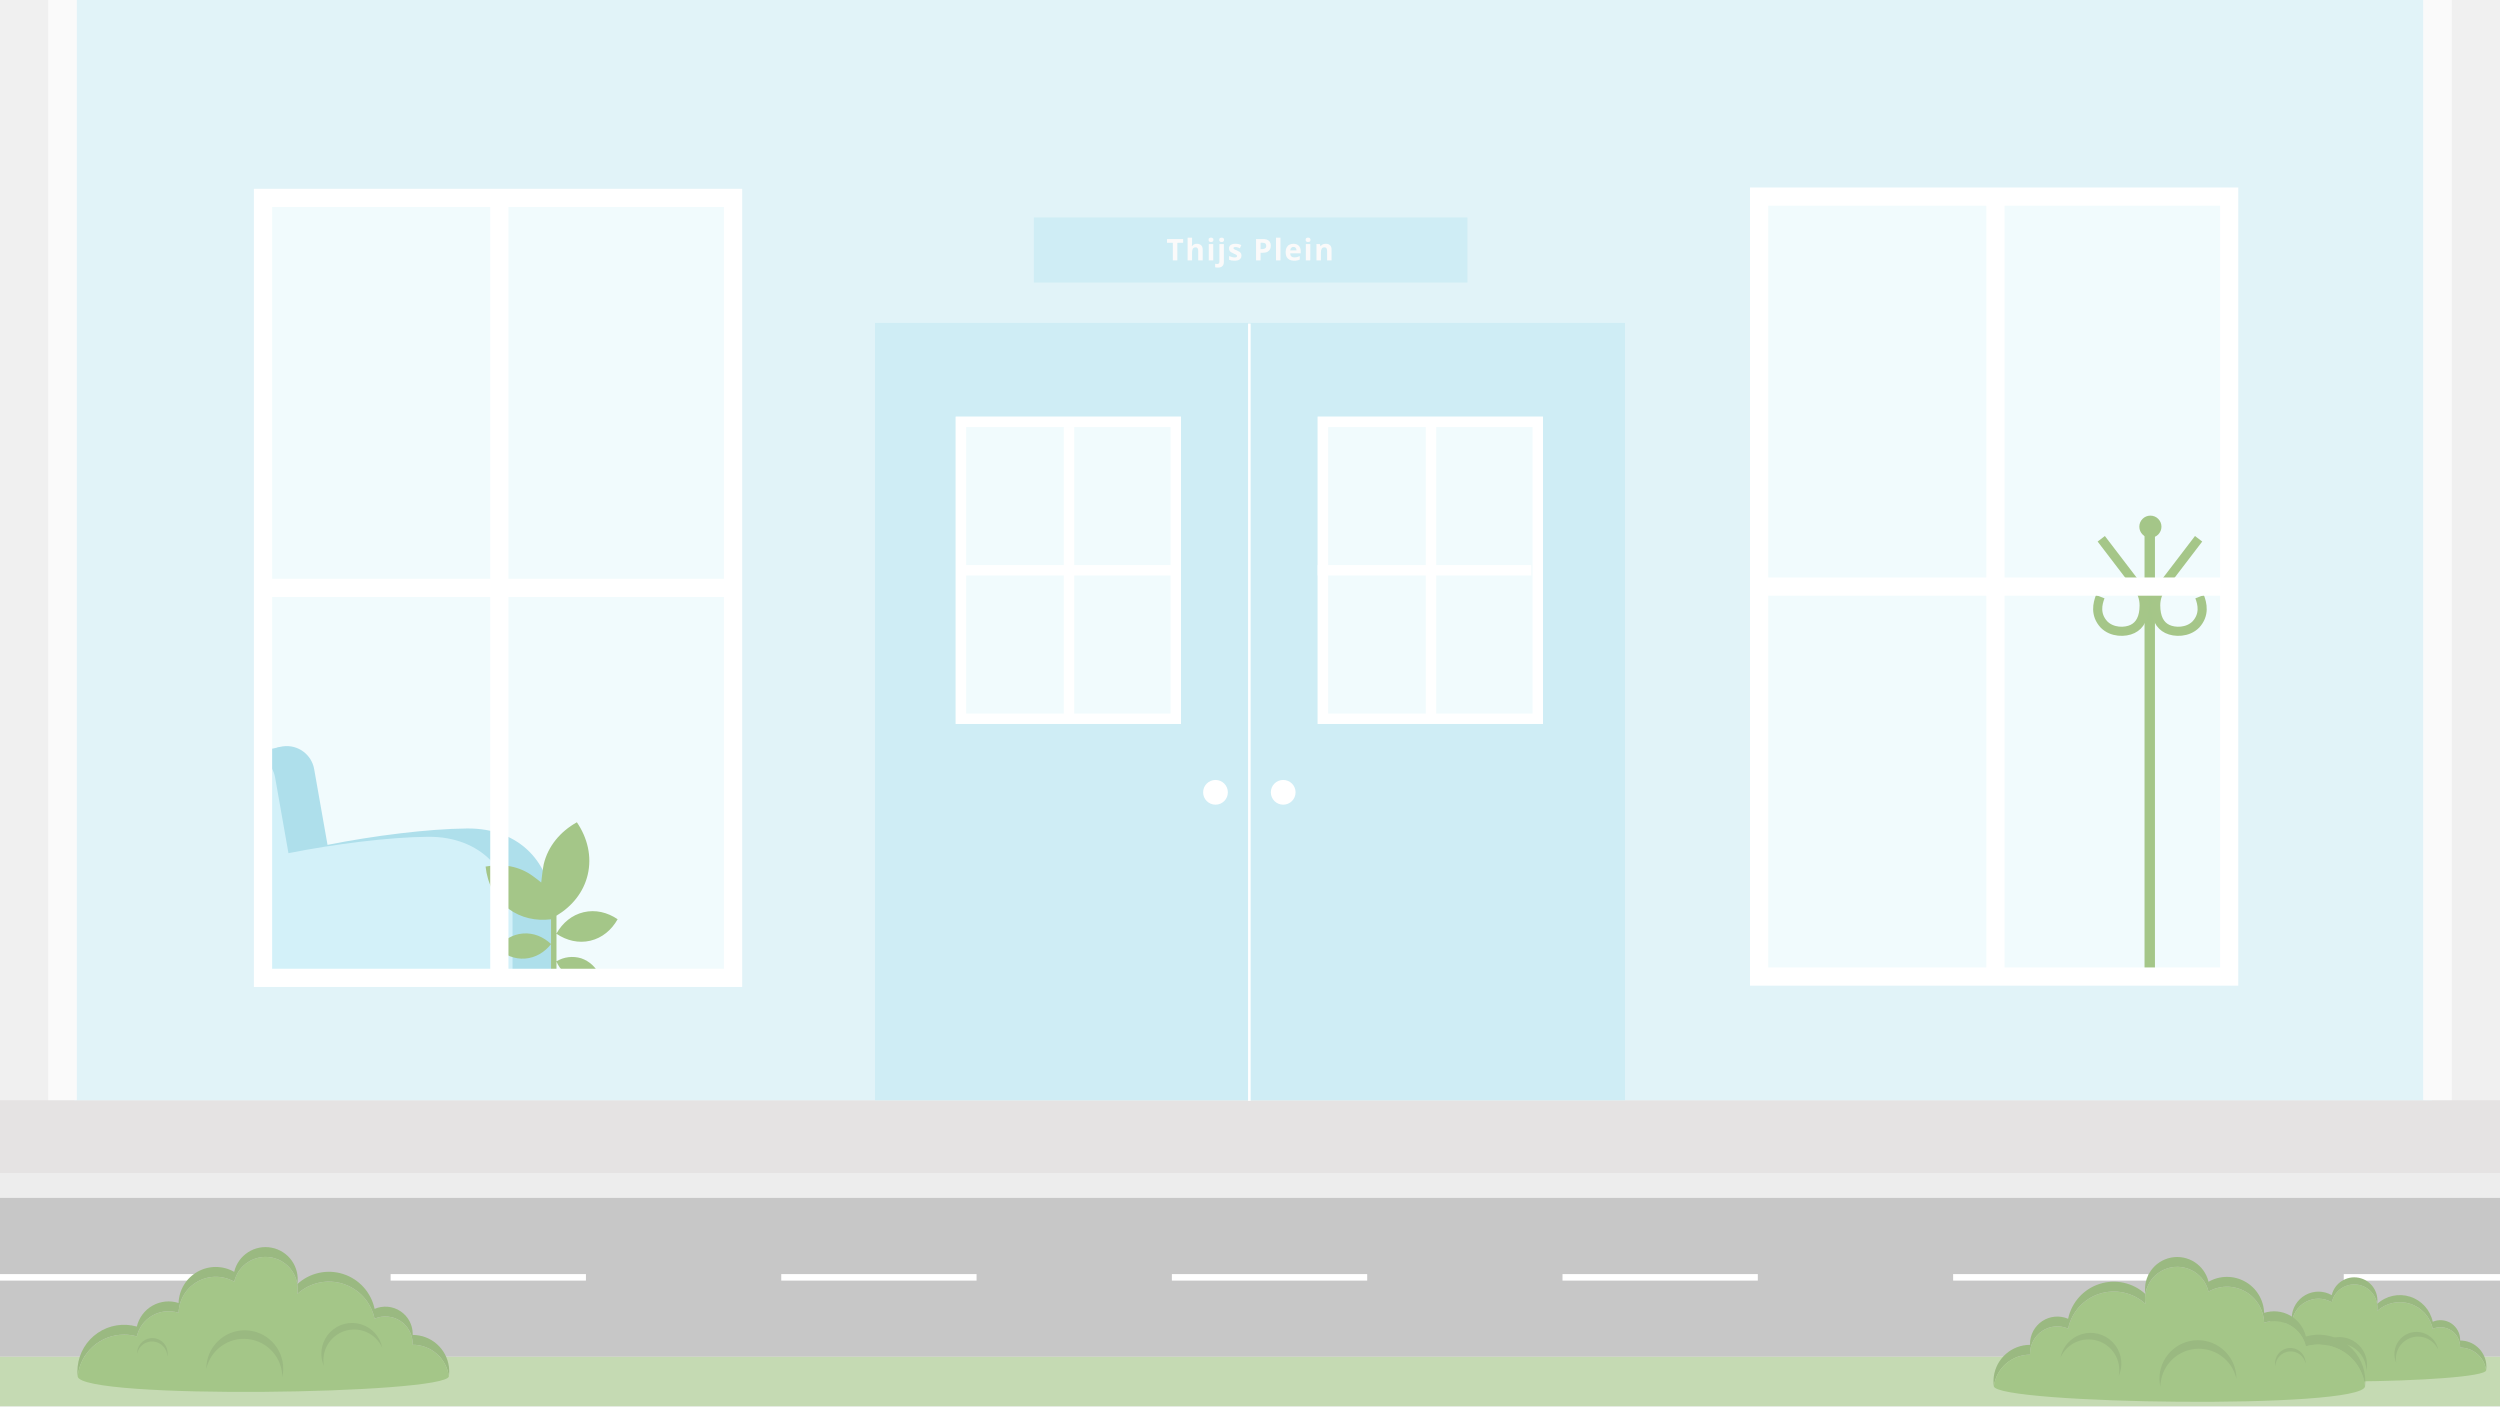
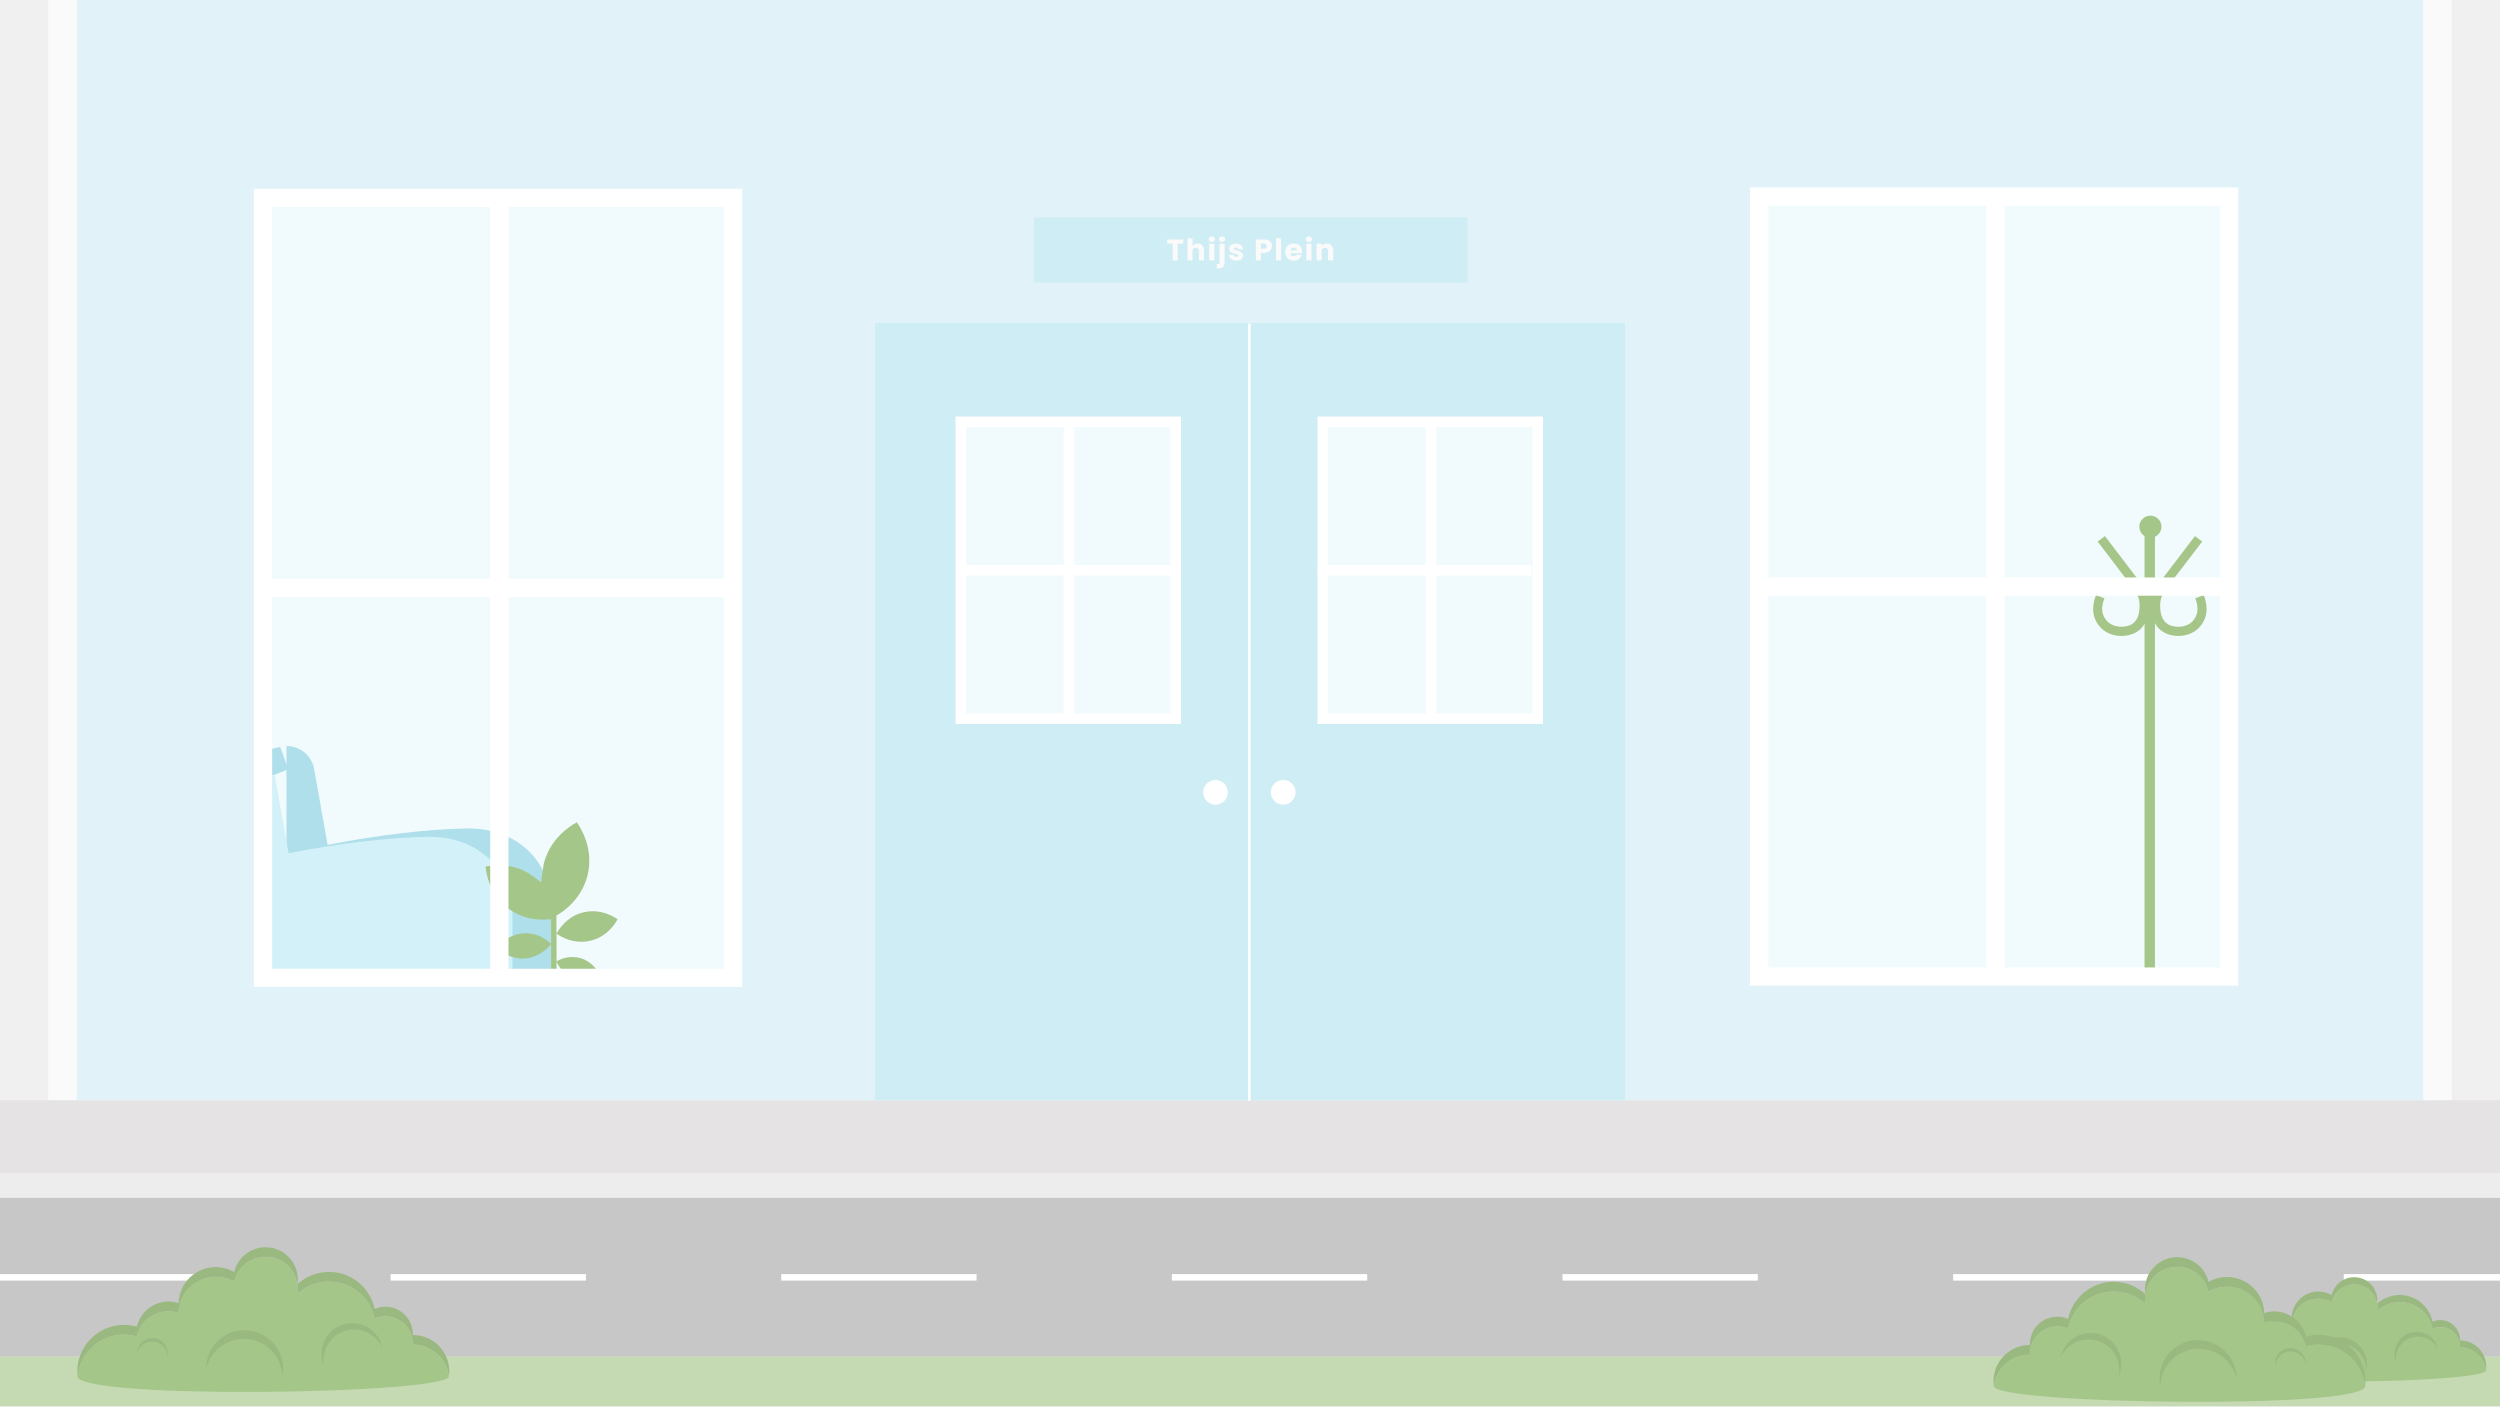
- <svg xmlns="http://www.w3.org/2000/svg" id="Group_98" data-name="Group 98" width="1920" height="1080" viewBox="0 0 1920 1080">
-   <defs>
-     <clipPath id="clip-path">
-       <rect id="Rectangle_50" data-name="Rectangle 50" width="233.634" height="248.459" fill="#aedfeb" />
-     </clipPath>
-     <clipPath id="clip-path-2">
-       <rect id="Rectangle_50-2" data-name="Rectangle 50" width="233.634" height="248.459" fill="none" />
-     </clipPath>
-     <clipPath id="clip-path-3">
-       <rect id="Rectangle_62" data-name="Rectangle 62" width="101.405" height="208.498" fill="none" />
-     </clipPath>
-   </defs>
-   <rect id="Rectangle_120" data-name="Rectangle 120" width="1920" height="56" transform="translate(0 845)" fill="#e5e3e3" />
-   <rect id="Rectangle_122" data-name="Rectangle 122" width="1920" height="19" transform="translate(0 901)" fill="#ededed" />
-   <rect id="Rectangle_123" data-name="Rectangle 123" width="1920" height="122" transform="translate(0 920)" fill="#c7c7c7" />
-   <rect id="Rectangle_124" data-name="Rectangle 124" width="1920" height="38" transform="translate(0 1042)" fill="#c5dab3" />
-   <line id="Line_24" data-name="Line 24" x2="1920" transform="translate(0 981)" fill="none" stroke="#fff" stroke-width="5" stroke-dasharray="150" />
-   <rect id="Rectangle_1" data-name="Rectangle 1" width="1553" height="778.911" transform="translate(184)" fill="#f1fbfd" />
-   <g id="Group_26" data-name="Group 26" transform="translate(1442 -282.682)">
-     <ellipse id="Ellipse_50" data-name="Ellipse 50" cx="53.5" cy="12.5" rx="53.5" ry="12.5" transform="translate(155 1071.682)" fill="#a4c688" />
-     <rect id="Rectangle_63" data-name="Rectangle 63" width="8" height="394" transform="translate(205 689.682)" fill="#a4c688" />
-     <circle id="Ellipse_51" data-name="Ellipse 51" cx="8.5" cy="8.5" r="8.5" transform="translate(201 678.682)" fill="#a4c688" />
-     <path id="Path_76" data-name="Path 76" d="M4602.2,3365.833l-27.581,36.1a23.542,23.542,0,0,0-5.367,15.119c.043,9.286,3.123,15.2,8.868,18.02s15.8,2.827,21.962-3.4c7.011-7.6,4.952-16.013,2.887-21.372" transform="translate(-4355.671 -2669.366)" fill="none" stroke="#a5c688" stroke-width="7" />
-     <path id="Path_77" data-name="Path 77" d="M4571.988,3365.833l27.581,36.1a23.542,23.542,0,0,1,5.367,15.119c-.043,9.286-3.123,15.2-8.868,18.02s-15.8,2.827-21.962-3.4c-7.01-7.6-4.952-16.013-2.886-21.372" transform="translate(-4400.229 -2669.366)" fill="none" stroke="#a5c688" stroke-width="7" />
-   </g>
-   <g id="Group_19" data-name="Group 19" transform="translate(160 564.067)">
-     <g id="Group_17" data-name="Group 17" transform="translate(30)" clip-path="url(#clip-path)">
-       <path id="Path_58" data-name="Path 58" d="M356.7,403.711H344.473a5.834,5.834,0,0,1-5.834-5.834V379.812h23.9v18.065a5.834,5.834,0,0,1-5.834,5.834" transform="translate(-138.423 -155.252)" fill="#aedfeb" />
-       <path id="Path_59" data-name="Path 59" d="M21.933,403.711H34.164A5.834,5.834,0,0,0,40,397.877V379.812H16.1v18.065a5.834,5.834,0,0,0,5.834,5.834" transform="translate(-6.581 -155.252)" fill="#aedfeb" />
-       <path id="Path_60" data-name="Path 60" d="M168.651,63.179c-30.014.278-71.947,5.6-107.115,12.589L51.3,17.7A21.417,21.417,0,0,0,8.9,23.636l6.175,59.383C14.335,92.088,0,100,0,117.664V230.417H233.634V124.179c0-33.232-23.7-61.381-64.983-61" transform="translate(0 9.021)" fill="#aedfeb" />
-     </g>
-     <path id="Path_63" data-name="Path 63" d="M12.978,0,42.69,5.236,42,23.433H0Z" transform="translate(13.686 20.731) rotate(-22)" fill="#aedfeb" />
-     <path id="Path_64" data-name="Path 64" d="M4.427.456,42.264,0,42,18.364H0Z" transform="matrix(0.978, -0.208, 0.208, 0.978, 214.038, 227.902)" fill="#aedfeb" />
-     <g id="Group_17-2" data-name="Group 17" transform="translate(0 15.406)" clip-path="url(#clip-path-2)">
-       <path id="Path_58-2" data-name="Path 58" d="M356.7,403.711H344.473a5.834,5.834,0,0,1-5.834-5.834V379.812h23.9v18.065a5.834,5.834,0,0,1-5.834,5.834" transform="translate(-138.423 -155.252)" fill="#aedfeb" />
-       <path id="Path_59-2" data-name="Path 59" d="M21.933,403.711H34.164A5.834,5.834,0,0,0,40,397.877V379.812H16.1v18.065a5.834,5.834,0,0,0,5.834,5.834" transform="translate(-6.581 -155.252)" fill="#aedfeb" />
-       <path id="Path_60-2" data-name="Path 60" d="M168.651,63.179c-30.014.278-71.947,5.6-107.115,12.589L51.3,17.7A21.417,21.417,0,0,0,8.9,23.636l6.175,59.383C14.335,92.088,0,100,0,117.664V230.417H233.634V124.179c0-33.232-23.7-61.381-64.983-61" transform="translate(0 0)" fill="#d3f1f9" />
-     </g>
-   </g>
-   <g id="Group_25" data-name="Group 25" transform="translate(372.932 631.502)">
-     <g id="Group_24" data-name="Group 24" clip-path="url(#clip-path-3)">
-       <path id="Path_74" data-name="Path 74" d="M80.468,90.967c9.072-2.142,16.325-8.257,20.938-16.5C93.592,69.154,84.37,66.932,75.3,69.074,66.28,71.2,59.061,77.26,54.446,85.429V71.749C66.409,64.6,75.247,53.76,78.425,40.314,81.737,26.307,78.307,12.066,70.11,0,57.376,7.118,47.933,18.316,44.622,32.323c-.54,2.284-1.88,13.106-2.07,15.392C27.438,61.251,53.331,57.575,53.225,68.2c7.308-8.733-7.967-20.281-16.865-26.832C25.915,33.677,12.9,31.493,0,34.031,1.407,47.1,7.357,58.883,17.8,66.573c9.394,6.916,20.869,9.365,32.465,7.946V93.5c-5.906-5.55-13.417-8.678-21.393-8.094-7.993.584-14.983,4.789-20.02,11.161,5.911,5.571,13.438,8.713,21.431,8.128,7.975-.583,14.949-4.77,19.982-11.116V208.5h4.18V107a22.761,22.761,0,0,0,33.072,10.558,23.64,23.64,0,0,0-14.081-13.083,23.613,23.613,0,0,0-18.991,2.3V85.631c7.8,5.27,16.983,7.472,26.022,5.337" fill="#a4c688" />
-       <path id="Path_75" data-name="Path 75" d="M64.562,140.353V121.006H36.621v19.428A30.129,30.129,0,0,0,20.532,167.1v31.472H80.809V167.1a30.128,30.128,0,0,0-16.247-26.744" transform="translate(1.685 9.929)" fill="#edb5b5" />
-     </g>
-   </g>
-   <path id="Exclusion_1" data-name="Exclusion 1" d="M-9096-1865h-1811v-845h1811v845Zm-1661.146-689h0v597h353.174v-597h-353.174Zm1145.12-4v597h353.174v-597h-353.174Z" transform="translate(10964 2710)" fill="#e1f3f8" />
-   <rect id="Rectangle_131" data-name="Rectangle 131" width="576" height="597" transform="translate(672 248)" fill="#cfedf5" />
-   <g id="Group_77" data-name="Group 77">
-     <rect id="Rectangle_132" data-name="Rectangle 132" width="361" height="599" transform="translate(202 152)" fill="none" stroke="#fff" stroke-width="14" />
-     <line id="Line_25" data-name="Line 25" x2="361" transform="translate(202.5 451.5)" fill="none" stroke="#fff" stroke-width="14" />
-     <line id="Line_26" data-name="Line 26" y2="599" transform="translate(383.5 152.5)" fill="none" stroke="#fff" stroke-width="14" />
-   </g>
-   <g id="Group_78" data-name="Group 78" transform="translate(1149 -1)">
-     <rect id="Rectangle_132-2" data-name="Rectangle 132" width="361" height="599" transform="translate(202 152)" fill="none" stroke="#fff" stroke-width="14" />
-     <line id="Line_25-2" data-name="Line 25" x2="361" transform="translate(202.5 451.5)" fill="none" stroke="#fff" stroke-width="14" />
-     <line id="Line_26-2" data-name="Line 26" y2="599" transform="translate(383.5 152.5)" fill="none" stroke="#fff" stroke-width="14" />
-   </g>
-   <line id="Line_27" data-name="Line 27" y2="597" transform="translate(959.5 248.5)" fill="none" stroke="#fff" stroke-width="2" />
-   <circle id="Ellipse_56" data-name="Ellipse 56" cx="9.5" cy="9.5" r="9.5" transform="translate(924 599)" fill="#fff" />
-   <circle id="Ellipse_57" data-name="Ellipse 57" cx="9.5" cy="9.5" r="9.5" transform="translate(976 599)" fill="#fff" />
-   <g id="Rectangle_133" data-name="Rectangle 133" transform="translate(734 320)" fill="#f1fbfd" stroke="#fff" stroke-width="8">
-     <rect width="173" height="236" stroke="none" />
-     <rect x="4" y="4" width="165" height="228" fill="none" />
-   </g>
-   <g id="Rectangle_134" data-name="Rectangle 134" transform="translate(1012 320)" fill="#f1fbfd" stroke="#fff" stroke-width="8">
-     <rect width="173" height="236" stroke="none" />
-     <rect x="4" y="4" width="165" height="228" fill="none" />
-   </g>
-   <line id="Line_28" data-name="Line 28" x2="164" transform="translate(738.5 438)" fill="none" stroke="#fff" stroke-width="8" />
-   <line id="Line_29" data-name="Line 29" x2="164" transform="translate(1012 438)" fill="none" stroke="#fff" stroke-width="8" />
-   <line id="Line_30" data-name="Line 30" y2="226" transform="translate(1099 324)" fill="none" stroke="#fff" stroke-width="8" />
-   <line id="Line_31" data-name="Line 31" y2="226" transform="translate(821 328)" fill="none" stroke="#fff" stroke-width="8" />
-   <rect id="Rectangle_3" data-name="Rectangle 3" width="22" height="844.911" transform="translate(37)" fill="#fafafa" />
-   <rect id="Rectangle_4" data-name="Rectangle 4" width="22" height="844.911" transform="translate(1861)" fill="#fafafa" />
+ <svg xmlns="http://www.w3.org/2000/svg" xmlns:xlink="http://www.w3.org/1999/xlink" version="1.1" id="Group_98" x="0px" y="0px" viewBox="0 0 1920 1080" style="enable-background:new 0 0 1920 1080;" xml:space="preserve">
+   <style type="text/css">
+ 	.st0{fill:#E5E3E3;}
+ 	.st1{fill:#EDEDED;}
+ 	.st2{fill:#C7C7C7;}
+ 	.st3{fill:#C5DAB3;}
+ 	.st4{fill:#FFFFFF;}
+ 	.st5{fill:#F1FBFD;}
+ 	.st6{fill:#A4C688;}
+ 	.st7{fill:#A5C688;}
+ 	.st8{clip-path:url(#SVGID_00000049936070608586591110000005671280940089151915_);}
+ 	.st9{fill:#AEDFEB;}
+ 	.st10{clip-path:url(#SVGID_00000170249832816635744400000011059825570305023410_);}
+ 	.st11{fill:#D3F1F9;}
+ 	.st12{clip-path:url(#SVGID_00000065059314852965781100000011331571735164712878_);}
+ 	.st13{fill:#EDB5B5;}
+ 	.st14{fill:#E1F3F8;}
+ 	.st15{fill:#CFEDF5;}
+ 	.st16{fill:#FAFAFA;}
+ 	.st17{fill:#9AB981;}
+ 	.st18{enable-background:new    ;}
+ </style>
+   <g id="Rectangle_120">
+     <rect y="845" class="st0" width="1920" height="56" />
+   </g>
+   <g id="Rectangle_122">
+     <rect y="901" class="st1" width="1920" height="19" />
+   </g>
+   <g id="Rectangle_123">
+     <rect y="920" class="st2" width="1920" height="122" />
+   </g>
+   <g id="Rectangle_124">
+     <rect y="1042" class="st3" width="1920" height="38" />
+   </g>
+   <g id="Line_24">
+     <path class="st4" d="M1920,983.5h-120v-5h120V983.5z M1650,983.5h-150v-5h150V983.5z M1350,983.5h-150v-5h150V983.5z M1050,983.5   H900v-5h150V983.5z M750,983.5H600v-5h150V983.5z M450,983.5H300v-5h150V983.5z M150,983.5H0v-5h150V983.5z" />
+   </g>
+   <g id="Rectangle_1">
+     <rect x="184" class="st5" width="1553" height="778.9" />
+   </g>
+   <g id="Group_26" transform="translate(1442 -282.682)">
+     <g id="Ellipse_50">
+       <ellipse class="st6" cx="208.5" cy="1084.2" rx="53.5" ry="12.5" />
+     </g>
+     <g id="Rectangle_63">
+       <rect x="205" y="689.7" class="st6" width="8" height="394" />
+     </g>
+     <g id="Ellipse_51">
+       <circle class="st6" cx="209.5" cy="687.2" r="8.5" />
+     </g>
+     <g id="Path_76">
+       <path class="st7" d="M231,771.1c-3.7,0-7.2-0.8-10.1-2.2c-7.1-3.5-10.8-10.6-10.8-21.1c0-6.3,2.1-12.4,6.1-17.3l27.5-36.1l5.6,4.2    l-27.7,36.2c-3,3.6-4.6,8.2-4.6,12.9c0,7.8,2.3,12.6,6.9,14.9c4.1,2,12.7,2.6,17.9-2.7c4.4-4.8,5-10.2,2.2-17.7l6.5-2.5    c3.8,9.9,2.6,18.3-3.6,25l-0.1,0.1C242.5,769.2,236.6,771.1,231,771.1z" />
+     </g>
+     <g id="Path_77">
+       <path class="st7" d="M187.3,771.1c-5.6,0-11.5-1.8-15.9-6.3l-0.1-0.1c-6.2-6.7-7.4-15.1-3.6-25l6.5,2.5    c-2.9,7.5-2.2,12.9,2.2,17.7c5.2,5.2,13.8,4.7,17.9,2.7c4.6-2.3,6.9-7.1,6.9-14.9c0-4.7-1.6-9.3-4.6-12.9l-0.1-0.1L169,698.6    l5.6-4.2l27.5,36.1c4,4.9,6.2,11,6.1,17.3c0,10.5-3.7,17.6-10.8,21.1C194.5,770.2,191,771.1,187.3,771.1z" />
+     </g>
+   </g>
+   <g id="Group_19" transform="translate(160 564.067)">
+     <g>
+       <defs>
+         <rect id="SVGID_1_" x="30" y="0" width="233.6" height="248.5" />
+       </defs>
+       <clipPath id="SVGID_00000012459394332688648720000015932279773465001122_">
+         <use xlink:href="#SVGID_1_" style="overflow:visible;" />
+       </clipPath>
+       <g id="Group_17" transform="translate(30)" style="clip-path:url(#SVGID_00000012459394332688648720000015932279773465001122_);">
+         <g id="Path_58">
+           <path class="st9" d="M218.3,248.5H206c-3.2,0-5.8-2.6-5.8-5.8v0v-18.1h23.9v18.1C224.1,245.8,221.5,248.5,218.3,248.5      L218.3,248.5" />
+         </g>
+         <g id="Path_59">
+           <path class="st9" d="M15.4,248.5h12.2c3.2,0,5.8-2.6,5.8-5.8c0,0,0,0,0,0v-18.1H9.5v18.1C9.5,245.8,12.1,248.5,15.4,248.5      C15.4,248.5,15.4,248.5,15.4,248.5" />
+         </g>
+         <g id="Path_60">
+           <path class="st9" d="M168.7,72.2c-30,0.3-71.9,5.6-107.1,12.6L51.3,26.7c-2-11.7-13.1-19.5-24.7-17.5      C15.4,11.2,7.7,21.4,8.9,32.7L15.1,92C14.3,101.1,0,109,0,126.7v112.8h233.6V133.2C233.6,100,209.9,71.8,168.7,72.2" />
+         </g>
+       </g>
+     </g>
+     <g id="Path_63">
+       <path class="st9" d="M25.7,15.9l29.5-6.3l6.2,17.1L22.5,42.5L25.7,15.9z" />
+     </g>
+     <g id="Path_64">
+       <path class="st9" d="M218.5,227.4l36.9-8.3l3.6,18l-41.1,8.7L218.5,227.4z" />
+     </g>
+     <g>
+       <defs>
+         <rect id="SVGID_00000091721337176036856100000001481417321241486491_" y="15.4" width="233.6" height="248.5" />
+       </defs>
+       <clipPath id="SVGID_00000116925201540320459070000002406848578245224879_">
+         <use xlink:href="#SVGID_00000091721337176036856100000001481417321241486491_" style="overflow:visible;" />
+       </clipPath>
+       <g id="Group_17-2" transform="translate(0 15.406)" style="clip-path:url(#SVGID_00000116925201540320459070000002406848578245224879_);">
+         <g id="Path_58-2">
+           <path class="st9" d="M218.3,248.5H206c-3.2,0-5.8-2.6-5.8-5.8v0v-18.1h23.9v18.1C224.1,245.8,221.5,248.5,218.3,248.5      L218.3,248.5" />
+         </g>
+         <g id="Path_59-2">
+           <path class="st9" d="M15.4,248.5h12.2c3.2,0,5.8-2.6,5.8-5.8c0,0,0,0,0,0v-18.1H9.5v18.1C9.5,245.8,12.1,248.5,15.4,248.5      C15.4,248.5,15.4,248.5,15.4,248.5" />
+         </g>
+         <g id="Path_60-2">
+           <path class="st11" d="M168.7,63.2c-30,0.3-71.9,5.6-107.1,12.6L51.3,17.7C49.3,6,38.2-1.8,26.6,0.2C15.4,2.1,7.7,12.4,8.9,23.6      L15.1,83C14.3,92.1,0,100,0,117.7v112.8h233.6V124.2C233.6,90.9,209.9,62.8,168.7,63.2" />
+         </g>
+       </g>
+     </g>
+   </g>
+   <g id="Group_25" transform="translate(372.932 631.502)">
+     <g>
+       <defs>
+         <rect id="SVGID_00000018212187381851589830000012281631051403971215_" x="0" y="0" width="101.4" height="208.5" />
+       </defs>
+       <clipPath id="SVGID_00000094591470438167169110000014165912549314839230_">
+         <use xlink:href="#SVGID_00000018212187381851589830000012281631051403971215_" style="overflow:visible;" />
+       </clipPath>
+       <g id="Group_24" style="clip-path:url(#SVGID_00000094591470438167169110000014165912549314839230_);">
+         <g id="Path_74">
+           <path class="st6" d="M80.5,91c9.1-2.1,16.3-8.3,20.9-16.5c-7.8-5.3-17-7.5-26.1-5.4c-9,2.1-16.2,8.2-20.9,16.4V71.7      c12-7.1,20.8-18,24-31.4c3.3-14-0.1-28.2-8.3-40.3C57.4,7.1,47.9,18.3,44.6,32.3c-0.5,2.3-1.9,13.1-2.1,15.4      c-15.1,13.5,10.8,9.9,10.7,20.5c7.3-8.7-8-20.3-16.9-26.8C25.9,33.7,12.9,31.5,0,34c1.4,13.1,7.4,24.9,17.8,32.5      c9.4,6.9,20.9,9.4,32.5,7.9v19c-5.9-5.6-13.4-8.7-21.4-8.1c-8,0.6-15,4.8-20,11.2c5.9,5.6,13.4,8.7,21.4,8.1      c8-0.6,14.9-4.8,20-11.1v114.9h4.2V107c4.8,11.6,18.2,17.1,29.8,12.3c1.1-0.5,2.3-1,3.3-1.7c-2.6-6.2-7.7-10.9-14.1-13.1      c-6.4-1.9-13.3-1.1-19,2.3V85.6C62.2,90.9,71.4,93.1,80.5,91" />
+         </g>
+         <g id="Path_75">
+           <path class="st13" d="M66.2,150.3v-19.3H38.3v19.4c-9.9,5.2-16.1,15.5-16.1,26.7v31.5h60.3V177      C82.5,165.8,76.2,155.5,66.2,150.3" />
+         </g>
+       </g>
+     </g>
+   </g>
+   <g id="Exclusion_1">
+     <path class="st14" d="M1868,845H57V0h1811V845z M206.9,156L206.9,156v597H560V156H206.9z M1352,152v597h353.2V152H1352z" />
+   </g>
+   <g id="Rectangle_131">
+     <rect x="672" y="248" class="st15" width="576" height="597" />
+   </g>
+   <g id="Group_77">
+     <g id="Rectangle_132">
+       <path class="st4" d="M570,758H195V145h375V758z M209,744h347V159H209V744z" />
+     </g>
+     <g id="Line_25">
+       <rect x="202.5" y="444.5" class="st4" width="361" height="14" />
+     </g>
+     <g id="Line_26">
+       <rect x="376.5" y="152.5" class="st4" width="14" height="599" />
+     </g>
+   </g>
+   <g id="Group_78" transform="translate(1149 -1)">
+     <g id="Rectangle_132-2">
+       <path class="st4" d="M570,758H195V145h375V758z M209,744h347V159H209V744z" />
+     </g>
+     <g id="Line_25-2">
+       <rect x="202.5" y="444.5" class="st4" width="361" height="14" />
+     </g>
+     <g id="Line_26-2">
+       <rect x="376.5" y="152.5" class="st4" width="14" height="599" />
+     </g>
+   </g>
+   <g id="Line_27">
+     <rect x="958.5" y="248.5" class="st4" width="2" height="597" />
+   </g>
+   <g id="Ellipse_56">
+     <circle class="st4" cx="933.5" cy="608.5" r="9.5" />
+   </g>
+   <g id="Ellipse_57">
+     <circle class="st4" cx="985.5" cy="608.5" r="9.5" />
+   </g>
+   <g id="Rectangle_133" transform="translate(734 320)">
+     <g>
+       <rect class="st5" width="173" height="236" />
+     </g>
+     <g>
+       <path class="st4" d="M173,236H0V0h173V236z M8,228h157V8H8V228z" />
+     </g>
+   </g>
+   <g id="Rectangle_134" transform="translate(1012 320)">
+     <g>
+       <rect class="st5" width="173" height="236" />
+     </g>
+     <g>
+       <path class="st4" d="M173,236H0V0h173V236z M8,228h157V8H8V228z" />
+     </g>
+   </g>
+   <g id="Line_28">
+     <rect x="738.5" y="434" class="st4" width="164" height="8" />
+   </g>
+   <g id="Line_29">
+     <rect x="1012" y="434" class="st4" width="164" height="8" />
+   </g>
+   <g id="Line_30">
+     <rect x="1095" y="324" class="st4" width="8" height="226" />
+   </g>
+   <g id="Line_31">
+     <rect x="817" y="328" class="st4" width="8" height="226" />
+   </g>
+   <g id="Rectangle_3">
+     <rect x="37" class="st16" width="22" height="844.9" />
+   </g>
+   <g id="Rectangle_4">
+     <rect x="1861" class="st16" width="22" height="844.9" />
+   </g>
  <g id="Laag_2-2" transform="translate(59.44 957.787)">
-     <g id="Group_87" data-name="Group 87" transform="translate(0 -0.01)">
-       <g id="Group_86" data-name="Group 86">
-         <path id="Path_522" data-name="Path 522" d="M35.835,67.186a35.736,35.736,0,0,1,9.81,1.374,25.018,25.018,0,0,1,32.063-18.11A28.564,28.564,0,0,1,120.42,26.541a24.725,24.725,0,0,1,48.505,9.4,35.837,35.837,0,0,1,59.322,19.012,21,21,0,0,1,29.266,19.3c0,.245-.009.485-.018.725h.018A28.045,28.045,0,0,1,285.3,99.24a28.4,28.4,0,0,0,.258-3.749,27.463,27.463,0,0,0-.231-3.617,28.049,28.049,0,0,0-27.816-24.429H257.5c.009-.24.018-.481.018-.725a21,21,0,0,0-29.266-19.3A35.837,35.837,0,0,0,168.925,28.4a24.725,24.725,0,0,0-48.505-9.4A28.564,28.564,0,0,0,77.708,42.915a25.018,25.018,0,0,0-32.063,18.11A35.82,35.82,0,0,0,.181,91.883,35.248,35.248,0,0,0,0,95.5a36.664,36.664,0,0,0,.2,3.776A35.834,35.834,0,0,1,35.835,67.19Z" transform="translate(0 0.01)" fill="#9ab981" />
-         <path id="Path_523" data-name="Path 523" d="M285.542,108.336a28.045,28.045,0,0,0-27.789-24.262h-.018c.009-.24.018-.481.018-.725a21,21,0,0,0-29.266-19.3,35.837,35.837,0,0,0-59.322-19.012,24.725,24.725,0,0,0-48.505-9.4A28.564,28.564,0,0,0,77.949,59.545a25.018,25.018,0,0,0-32.063,18.11A35.817,35.817,0,0,0,.44,108.363C2.326,126.382,283.711,122.049,285.542,108.336Z" transform="translate(-0.241 -9.081)" fill="#a4c688" />
-       </g>
-       <path id="Path_524" data-name="Path 524" d="M263.659,209.424a29.556,29.556,0,0,1,26.324,29.3,30.554,30.554,0,0,0,.549-3.259,29.551,29.551,0,0,0-58.75-6.446,28.955,28.955,0,0,0-.172,3.3,29.547,29.547,0,0,1,32.05-22.893Z" transform="translate(-132.616 -138.799)" fill="#9ab981" />
-       <path id="Path_525" data-name="Path 525" d="M444.616,196.37A23.616,23.616,0,0,1,473.3,209.335a23.614,23.614,0,1,0-45.7,11.619,24.355,24.355,0,0,0,.934,2.471,23.616,23.616,0,0,1,16.084-27.059Z" transform="translate(-239.16 -131.997)" fill="#9ab981" />
-       <path id="Path_526" data-name="Path 526" d="M126.9,218.511a11.733,11.733,0,0,1,10.694,11.41,12.228,12.228,0,0,0,.19-1.3,11.732,11.732,0,1,0-23.373-2.067,11.564,11.564,0,0,0-.041,1.31,11.726,11.726,0,0,1,12.53-9.352Z" transform="translate(-68.52 -146)" fill="#9ab981" />
-     </g>
-   </g>
-   <g id="Laag_2-2-2" data-name="Laag_2-2" transform="translate(1704.164 981.01)">
-     <g id="Group_87-2" data-name="Group 87" transform="translate(0 -0.01)">
-       <g id="Group_86-2" data-name="Group 86">
-         <path id="Path_522-2" data-name="Path 522" d="M25.775,48.322a25.7,25.7,0,0,1,7.056.988A17.995,17.995,0,0,1,55.893,36.284a20.545,20.545,0,0,1,30.722-17.2A17.784,17.784,0,0,1,121.5,25.847a25.777,25.777,0,0,1,42.668,13.675,15.1,15.1,0,0,1,21.051,13.884c0,.176-.007.349-.013.522h.013A20.172,20.172,0,0,1,205.21,71.378a20.429,20.429,0,0,0,.186-2.7,19.754,19.754,0,0,0-.166-2.6,20.175,20.175,0,0,0-20.007-17.571h-.013c.007-.173.013-.346.013-.522A15.1,15.1,0,0,0,164.172,34.1,25.777,25.777,0,0,0,121.5,20.428a17.784,17.784,0,0,0-34.889-6.759,20.545,20.545,0,0,0-30.722,17.2A17.995,17.995,0,0,0,32.831,43.891,25.764,25.764,0,0,0,.13,66.086a25.353,25.353,0,0,0-.13,2.6A26.371,26.371,0,0,0,.143,71.4,25.775,25.775,0,0,1,25.775,48.325Z" transform="translate(0 0.01)" fill="#9ab981" />
-         <path id="Path_523-2" data-name="Path 523" d="M205.507,82.589a20.172,20.172,0,0,0-19.988-17.451h-.013c.007-.173.013-.346.013-.522a15.1,15.1,0,0,0-21.051-13.884A25.777,25.777,0,0,0,121.8,37.058,17.784,17.784,0,0,0,86.911,30.3a20.545,20.545,0,0,0-30.722,17.2A17.995,17.995,0,0,0,33.128,60.521,25.762,25.762,0,0,0,.44,82.608C1.8,95.569,204.189,92.452,205.507,82.589Z" transform="translate(-0.297 -11.198)" fill="#a4c688" />
-       </g>
-       <path id="Path_524-2" data-name="Path 524" d="M254.662,207.532A21.259,21.259,0,0,1,273.6,228.605a21.975,21.975,0,0,0,.395-2.344,21.256,21.256,0,1,0-42.258-4.637A20.819,20.819,0,0,0,231.61,224a21.253,21.253,0,0,1,23.053-16.466Z" transform="translate(-160.406 -156.734)" fill="#9ab981" />
-       <path id="Path_525-2" data-name="Path 525" d="M439.531,194.65a16.986,16.986,0,0,1,20.63,9.325,16.985,16.985,0,1,0-32.87,8.357,17.522,17.522,0,0,0,.672,1.777,16.986,16.986,0,0,1,11.569-19.463Z" transform="translate(-291.752 -148.348)" fill="#9ab981" />
-       <path id="Path_526-2" data-name="Path 526" d="M123.378,217.766a8.439,8.439,0,0,1,7.692,8.207,8.8,8.8,0,0,0,.137-.933,8.439,8.439,0,1,0-16.812-1.487,8.316,8.316,0,0,0-.029.942,8.434,8.434,0,0,1,9.012-6.727Z" transform="translate(-81.389 -165.611)" fill="#9ab981" />
-     </g>
-   </g>
-   <g id="Laag_2-2-3" data-name="Laag_2-2" transform="translate(1531 965.389)">
-     <g id="Group_87-3" data-name="Group 87" transform="translate(0 0)">
-       <g id="Group_86-3" data-name="Group 86">
-         <path id="Path_522-3" data-name="Path 522" d="M249.725,67.186a35.737,35.737,0,0,0-9.81,1.374,25.018,25.018,0,0,0-32.063-18.11A28.564,28.564,0,0,0,165.14,26.541a24.725,24.725,0,0,0-48.505,9.4A35.837,35.837,0,0,0,57.313,54.95a21,21,0,0,0-29.266,19.3c0,.245.009.485.018.725h-.018A28.045,28.045,0,0,0,.258,99.24,28.4,28.4,0,0,1,0,95.491a27.463,27.463,0,0,1,.231-3.617A28.049,28.049,0,0,1,28.047,67.444h.018c-.009-.24-.018-.481-.018-.725a21,21,0,0,1,29.266-19.3A35.837,35.837,0,0,1,116.635,28.4a24.725,24.725,0,0,1,48.505-9.4,28.564,28.564,0,0,1,42.712,23.908,25.018,25.018,0,0,1,32.063,18.11,35.82,35.82,0,0,1,45.464,30.857,35.245,35.245,0,0,1,.181,3.613,36.662,36.662,0,0,1-.2,3.776A35.834,35.834,0,0,0,249.725,67.19Z" transform="translate(0 0.01)" fill="#9ab981" />
-         <path id="Path_523-3" data-name="Path 523" d="M.44,108.336A28.045,28.045,0,0,1,28.229,84.074h.018c-.009-.24-.018-.481-.018-.725a21,21,0,0,1,29.266-19.3,35.837,35.837,0,0,1,59.322-19.012,24.725,24.725,0,0,1,48.505-9.4,28.564,28.564,0,0,1,42.712,23.908A25.018,25.018,0,0,1,240.1,77.655a35.817,35.817,0,0,1,45.445,30.708C283.657,126.382,2.271,122.048.44,108.336Z" transform="translate(-0.182 -9.081)" fill="#a4c688" />
-       </g>
-       <path id="Path_524-3" data-name="Path 524" d="M258.661,209.424a29.556,29.556,0,0,0-26.324,29.3,30.553,30.553,0,0,1-.549-3.259,29.551,29.551,0,0,1,58.75-6.446,28.959,28.959,0,0,1,.172,3.3,29.547,29.547,0,0,0-32.05-22.893Z" transform="translate(-104.144 -138.799)" fill="#9ab981" />
-       <path id="Path_525-3" data-name="Path 525" d="M455.184,196.37A23.616,23.616,0,0,0,426.5,209.335a23.614,23.614,0,1,1,45.7,11.619,24.356,24.356,0,0,1-.934,2.471,23.616,23.616,0,0,0-16.084-27.059Z" transform="translate(-375.079 -131.997)" fill="#9ab981" />
-       <path id="Path_526-3" data-name="Path 526" d="M125.294,218.511a11.733,11.733,0,0,0-10.694,11.41,12.228,12.228,0,0,1-.19-1.3,11.732,11.732,0,0,1,23.373-2.067,11.564,11.564,0,0,1,.041,1.31,11.726,11.726,0,0,0-12.53-9.352Z" transform="translate(101.891 -146.001)" fill="#9ab981" />
-     </g>
-   </g>
-   <g id="Group_88" data-name="Group 88" transform="translate(0 1)">
-     <rect id="Rectangle_137" data-name="Rectangle 137" width="333" height="50" transform="translate(794 166)" fill="#cfedf5" />
-     <text id="Thijs_Plein" data-name="Thijs Plein" transform="translate(960 199)" fill="#fafafa" font-size="23" font-family="Poppins-Bold, Poppins" font-weight="700" letter-spacing="0.05em">
-       <tspan x="-64.193" y="0">Thijs Plein</tspan>
-     </text>
+     <g id="Group_87" transform="translate(0 -0.01)">
+       <g id="Group_86">
+         <g id="Path_522">
+           <path class="st17" d="M35.8,67.2c3.3,0,6.6,0.5,9.8,1.4c3.1-13.5,16.6-21.8,30.1-18.7c0.7,0.2,1.3,0.3,2,0.6      c0.5-15.8,13.7-28.1,29.4-27.7c4.7,0.1,9.2,1.4,13.3,3.7c3.2-13.3,16.5-21.5,29.8-18.4c12.5,3,20.7,15,18.7,27.8      c14.6-13.4,37.2-12.4,50.6,2.1c4.4,4.7,7.4,10.6,8.7,16.9c10.7-4.6,23,0.4,27.6,11c1.1,2.6,1.7,5.4,1.7,8.3c0,0.2,0,0.5,0,0.7h0      c14,0,25.9,10.4,27.8,24.3c0.2-1.2,0.3-2.5,0.3-3.7c0-1.2-0.1-2.4-0.2-3.6c-1.8-14-13.7-24.4-27.8-24.4h0c0-0.2,0-0.5,0-0.7      c0-11.6-9.4-21-21-21c-2.8,0-5.7,0.6-8.3,1.7c-4.1-19.4-23.1-31.8-42.4-27.7c-6.3,1.3-12.1,4.3-16.9,8.7      c2-13.5-7.3-26.1-20.8-28.1c-12.7-1.9-24.8,6.2-27.8,18.7c-13.7-7.8-31.1-3.1-39,10.6c-2.3,4.1-3.6,8.6-3.7,13.3      c-13.1-4.3-27.3,3-31.5,16.1c-0.2,0.7-0.4,1.3-0.6,2c-19-5.4-38.8,5.6-44.3,24.6c-0.6,2-1,4.1-1.2,6.2C0.1,93.1,0,94.3,0,95.5      c0,1.3,0.1,2.5,0.2,3.8C2.1,81,17.5,67.2,35.8,67.2L35.8,67.2z" />
+         </g>
+         <g id="Path_523">
+           <path class="st6" d="M285.3,99.3C283.4,85.4,271.5,75,257.5,75h0c0-0.2,0-0.5,0-0.7c0-11.6-9.4-21-21-21c-2.8,0-5.7,0.6-8.3,1.7      c-4.1-19.4-23.1-31.8-42.4-27.7c-6.3,1.3-12.1,4.3-16.9,8.7c2-13.5-7.3-26.1-20.8-28.1c-12.7-1.9-24.8,6.2-27.8,18.7      c-13.7-7.8-31.1-3.1-39,10.6c-2.3,4-3.6,8.6-3.7,13.3c-13.1-4.3-27.3,3-31.5,16.1c-0.2,0.7-0.4,1.3-0.6,2      c-19-5.4-38.8,5.6-44.3,24.6c-0.6,2-1,4-1.2,6.1C2.1,117.3,283.5,113,285.3,99.3z" />
+         </g>
+       </g>
+       <g id="Path_524">
+         <path class="st17" d="M131,70.6c15,1.6,26.3,14.3,26.3,29.3c0.2-1.1,0.4-2.2,0.5-3.3c1.8-16.2-9.9-30.8-26.2-32.6     c-16.2-1.8-30.8,9.9-32.6,26.2C99,91.3,99,92.4,99,93.5C102.3,78.8,116.1,69,131,70.6L131,70.6z" />
+       </g>
+       <g id="Path_525">
+         <path class="st17" d="M205.5,64.4c11.5-3.6,23.8,2,28.7,13c-2.5-12.8-14.9-21.1-27.7-18.6s-21.1,14.9-18.6,27.7     c0.2,0.9,0.4,1.7,0.7,2.6c0.3,0.8,0.6,1.7,0.9,2.5C187.1,79.6,194,68,205.5,64.4L205.5,64.4z" />
+       </g>
+       <g id="Path_526">
+         <path class="st17" d="M58.4,72.5C64.3,73,68.9,78,69.1,83.9c0.1-0.4,0.2-0.9,0.2-1.3c0.6-6.5-4.2-12.1-10.7-12.7     c-6.5-0.6-12.1,4.2-12.7,10.7c0,0.4-0.1,0.9,0,1.3C47,76,52.4,72,58.4,72.5L58.4,72.5z" />
+       </g>
+     </g>
+   </g>
+   <g id="Laag_2-2-2" transform="translate(1704.164 981.01)">
+     <g id="Group_87-2" transform="translate(0 -0.01)">
+       <g id="Group_86-2">
+         <g id="Path_522-2">
+           <path class="st17" d="M25.8,48.3c2.4,0,4.8,0.3,7.1,1c2.3-9.7,11.9-15.7,21.6-13.4c0.5,0.1,1,0.2,1.4,0.4      C56.2,25,65.7,16,77.1,16.4c3.4,0.1,6.6,1,9.5,2.7C88.9,9.5,98.5,3.7,108,5.9c9,2.1,14.8,10.8,13.5,19.9      c10.5-9.6,26.8-8.9,36.4,1.5c3.1,3.4,5.3,7.6,6.2,12.1c7.7-3.3,16.5,0.3,19.8,7.9c0.8,1.9,1.2,3.9,1.2,6c0,0.2,0,0.3,0,0.5h0      c10.1,0,18.6,7.5,20,17.5c0.1-0.9,0.2-1.8,0.2-2.7c0-0.9-0.1-1.7-0.2-2.6c-1.3-10.1-9.9-17.6-20-17.6h0c0-0.2,0-0.3,0-0.5      c0-8.3-6.8-15.1-15.1-15.1c-2,0-4.1,0.4-6,1.2c-2.9-13.9-16.6-22.9-30.5-19.9c-4.5,1-8.7,3.1-12.1,6.2      c1.5-9.7-5.2-18.8-14.9-20.2c-9.1-1.4-17.8,4.5-20,13.5c-9.9-5.6-22.4-2.2-28,7.7c-1.7,2.9-2.6,6.2-2.7,9.5      c-9.5-3.1-19.6,2.1-22.7,11.6c-0.2,0.5-0.3,1-0.4,1.4C19.1,40,4.9,47.9,1,61.6c-0.4,1.5-0.7,3-0.9,4.5C0,67,0,67.8,0,68.7      c0,0.9,0,1.8,0.1,2.7C1.5,58.3,12.6,48.3,25.8,48.3L25.8,48.3z" />
+         </g>
+         <g id="Path_523-2">
+           <path class="st6" d="M205.2,71.4c-1.4-10-9.9-17.5-20-17.5h0c0-0.2,0-0.3,0-0.5c0-8.3-6.8-15.1-15.1-15.1c-2,0-4.1,0.4-6,1.2      c-2.9-13.9-16.6-22.9-30.5-19.9c-4.5,1-8.7,3.1-12.1,6.2c1.5-9.7-5.2-18.8-14.9-20.2c-9.1-1.4-17.8,4.5-20,13.5      c-9.9-5.6-22.4-2.2-28,7.7c-1.7,2.9-2.6,6.2-2.7,9.5c-9.5-3.1-19.6,2.1-22.7,11.6c-0.2,0.5-0.3,1-0.4,1.4      C19.1,45.4,4.9,53.3,1,67c-0.4,1.4-0.7,2.9-0.8,4.4C1.5,84.4,203.9,81.3,205.2,71.4z" />
+         </g>
+       </g>
+       <g id="Path_524-2">
+         <path class="st17" d="M94.3,50.8c10.8,1.2,18.9,10.3,18.9,21.1c0.2-0.8,0.3-1.6,0.4-2.3c1.3-11.7-7.1-22.2-18.7-23.5     c-11.7-1.3-22.2,7.1-23.5,18.7c0,0.1,0,0.1,0,0.2c-0.1,0.8-0.1,1.6-0.1,2.4C73.6,56.7,83.5,49.6,94.3,50.8L94.3,50.8z" />
+       </g>
+       <g id="Path_525-2">
+         <path class="st17" d="M147.8,46.3c8.2-2.6,17.1,1.4,20.6,9.3c-1.8-9.2-10.7-15.2-19.9-13.4c-9.2,1.8-15.2,10.7-13.4,19.9     c0.1,0.6,0.3,1.2,0.5,1.9c0.2,0.6,0.4,1.2,0.7,1.8C134.6,57.3,139.5,48.9,147.8,46.3L147.8,46.3z" />
+       </g>
+       <g id="Path_526-2">
+         <path class="st17" d="M42,52.2c4.3,0.4,7.6,3.9,7.7,8.2c0.1-0.3,0.1-0.6,0.1-0.9c0.4-4.6-3-8.8-7.6-9.2c-4.6-0.4-8.8,3-9.2,7.6     c0,0,0,0.1,0,0.1c0,0.3,0,0.6,0,0.9C33.8,54.7,37.7,51.8,42,52.2L42,52.2z" />
+       </g>
+     </g>
+   </g>
+   <g id="Laag_2-2-3" transform="translate(1531 965.389)">
+     <g id="Group_87-3" transform="translate(0 0)">
+       <g id="Group_86-3">
+         <g id="Path_522-3">
+           <path class="st17" d="M249.7,67.2c-3.3,0-6.6,0.5-9.8,1.4c-3.1-13.5-16.6-21.8-30.1-18.7c-0.7,0.2-1.3,0.3-2,0.6      c-0.5-15.8-13.7-28.1-29.4-27.7c-4.7,0.1-9.2,1.4-13.3,3.7C162,13.3,148.7,5,135.4,8.2c-12.5,3-20.7,15-18.7,27.8      C102.1,22.6,79.4,23.5,66,38.1c-4.4,4.7-7.4,10.6-8.7,16.9c-10.7-4.6-23,0.4-27.6,11c-1.1,2.6-1.7,5.4-1.7,8.3      c0,0.2,0,0.5,0,0.7h0C14,75,2.1,85.4,0.3,99.2C0.1,98,0,96.8,0,95.5c0-1.2,0.1-2.4,0.2-3.6C2,77.9,14,67.5,28,67.5h0      c0-0.2,0-0.5,0-0.7c0-11.6,9.4-21,21-21c2.8,0,5.7,0.6,8.3,1.7c4.1-19.4,23.1-31.8,42.4-27.7c6.3,1.3,12.1,4.3,16.9,8.7      c-2-13.5,7.3-26.1,20.8-28.1c12.7-1.9,24.8,6.2,27.8,18.7c13.7-7.8,31.1-3.1,39,10.6c2.3,4,3.6,8.6,3.7,13.3      c13.1-4.3,27.3,3,31.5,16.1c0.2,0.7,0.4,1.3,0.6,2c19-5.4,38.8,5.6,44.3,24.6c0.6,2,1,4.1,1.2,6.2c0.1,1.2,0.2,2.4,0.2,3.6      c0,1.3-0.1,2.5-0.2,3.8C283.4,81,268.1,67.2,249.7,67.2L249.7,67.2z" />
+         </g>
+         <g id="Path_523-3">
+           <path class="st6" d="M0.3,99.3C2.2,85.4,14,75,28,75h0c0-0.2,0-0.5,0-0.7c0-11.6,9.4-21,21-21c2.8,0,5.7,0.6,8.3,1.7      c4.1-19.4,23.1-31.8,42.4-27.7c6.3,1.3,12.1,4.3,16.9,8.7c-2-13.5,7.3-26.1,20.8-28.1c12.7-1.9,24.8,6.2,27.8,18.7      c13.7-7.8,31.1-3.1,39,10.6c2.3,4,3.6,8.6,3.7,13.3c13.1-4.3,27.3,3,31.5,16.1c0.2,0.7,0.4,1.3,0.6,2c19-5.4,38.8,5.6,44.3,24.6      c0.6,2,1,4,1.2,6.1C283.5,117.3,2.1,113,0.3,99.3z" />
+         </g>
+       </g>
+       <g id="Path_524-3">
+         <path class="st17" d="M154.5,70.6c-15,1.6-26.3,14.3-26.3,29.3c-0.2-1.1-0.4-2.2-0.5-3.3c-1.8-16.2,9.9-30.8,26.2-32.6     c16.2-1.8,30.8,9.9,32.6,26.2c0.1,1.1,0.2,2.2,0.2,3.3C183.3,78.8,169.5,69,154.5,70.6L154.5,70.6z" />
+       </g>
+       <g id="Path_525-3">
+         <path class="st17" d="M80.1,64.4c-11.5-3.6-23.8,2-28.7,13c2.5-12.8,14.9-21.1,27.7-18.6s21.1,14.9,18.6,27.7     c-0.2,0.9-0.4,1.7-0.7,2.6c-0.3,0.8-0.6,1.7-0.9,2.5C98.5,79.6,91.6,68,80.1,64.4L80.1,64.4z" />
+       </g>
+       <g id="Path_526-3">
+         <path class="st17" d="M227.2,72.5c-5.9,0.5-10.6,5.4-10.7,11.4c-0.1-0.4-0.2-0.9-0.2-1.3c-0.6-6.5,4.2-12.1,10.7-12.7     c6.5-0.6,12.1,4.2,12.7,10.7l0,0c0,0.4,0.1,0.9,0,1.3C238.5,76,233.1,72,227.2,72.5L227.2,72.5z" />
+       </g>
+     </g>
+   </g>
+   <g id="Group_88" transform="translate(0 1)">
+     <g id="Rectangle_137">
+       <rect x="794" y="166" class="st15" width="333" height="50" />
+     </g>
+     <g class="st18">
+       <path class="st16" d="M908.8,182.9v3.2h-4.3v13h-3.9v-13h-4.3v-3.2H908.8z" />
+       <path class="st16" d="M923.4,187.5c0.9,1,1.3,2.3,1.3,4v7.5h-3.9v-7c0-0.9-0.2-1.5-0.7-2s-1-0.7-1.8-0.7s-1.3,0.2-1.8,0.7    s-0.7,1.1-0.7,2v7H912v-17h3.9v5.9c0.4-0.6,0.9-1,1.6-1.4c0.7-0.3,1.5-0.5,2.3-0.5C921.3,186,922.5,186.5,923.4,187.5z" />
+       <path class="st16" d="M928.9,184.2c-0.4-0.4-0.7-0.9-0.7-1.5c0-0.6,0.2-1.1,0.7-1.5s1-0.6,1.7-0.6c0.7,0,1.2,0.2,1.7,0.6    s0.7,0.9,0.7,1.5c0,0.6-0.2,1.1-0.7,1.5s-1,0.6-1.7,0.6C929.9,184.8,929.4,184.6,928.9,184.2z M932.6,186.2V199h-3.9v-12.8H932.6z    " />
+       <path class="st16" d="M940.5,200.7c0,1.6-0.4,2.7-1.2,3.4c-0.8,0.7-1.9,1-3.3,1h-1.5v-3.3h0.9c0.4,0,0.7-0.1,0.9-0.3    c0.2-0.2,0.3-0.4,0.3-0.8v-14.5h3.9V200.7z M936.8,184.2c-0.4-0.4-0.7-0.9-0.7-1.5c0-0.6,0.2-1.1,0.7-1.5s1-0.6,1.7-0.6    c0.7,0,1.2,0.2,1.7,0.6s0.7,0.9,0.7,1.5c0,0.6-0.2,1.1-0.7,1.5s-1,0.6-1.7,0.6C937.8,184.8,937.3,184.6,936.8,184.2z" />
+       <path class="st16" d="M946.7,198.6c-0.9-0.4-1.6-0.9-2.1-1.6s-0.8-1.4-0.9-2.2h3.9c0,0.4,0.3,0.8,0.6,1.1c0.4,0.3,0.8,0.4,1.4,0.4    c0.5,0,0.9-0.1,1.1-0.3c0.3-0.2,0.4-0.4,0.4-0.7c0-0.4-0.2-0.6-0.6-0.8c-0.4-0.2-1-0.4-1.9-0.6c-0.9-0.2-1.7-0.4-2.3-0.7    c-0.6-0.2-1.1-0.6-1.6-1.1s-0.7-1.2-0.7-2.1c0-0.7,0.2-1.4,0.6-2c0.4-0.6,1-1.1,1.8-1.4c0.8-0.4,1.7-0.5,2.8-0.5    c1.6,0,2.9,0.4,3.8,1.2c0.9,0.8,1.5,1.9,1.6,3.2h-3.6c-0.1-0.4-0.3-0.8-0.6-1.1c-0.3-0.3-0.8-0.4-1.3-0.4c-0.5,0-0.8,0.1-1.1,0.3    c-0.2,0.2-0.4,0.4-0.4,0.7c0,0.4,0.2,0.6,0.6,0.8c0.4,0.2,1,0.4,1.8,0.6c1,0.2,1.7,0.5,2.3,0.7c0.6,0.2,1.1,0.6,1.6,1.2    c0.5,0.5,0.7,1.2,0.7,2.1c0,0.8-0.2,1.4-0.6,2c-0.4,0.6-1,1.1-1.8,1.4c-0.8,0.3-1.7,0.5-2.7,0.5    C948.6,199.2,947.6,199,946.7,198.6z" />
+       <path class="st16" d="M976.1,190.6c-0.4,0.8-1.1,1.4-2,1.9c-0.9,0.5-2,0.7-3.3,0.7h-2.4v5.8h-3.9v-16.1h6.4c1.3,0,2.4,0.2,3.3,0.7    c0.9,0.4,1.6,1.1,2,1.8c0.4,0.8,0.7,1.7,0.7,2.7C976.8,189,976.6,189.8,976.1,190.6z M972.2,189.5c0.4-0.4,0.6-0.9,0.6-1.5    c0-0.6-0.2-1.1-0.6-1.5c-0.4-0.4-0.9-0.5-1.7-0.5h-2.1v4h2.1C971.3,190.1,971.9,189.9,972.2,189.5z" />
+       <path class="st16" d="M983.9,182v17H980v-17H983.9z" />
+       <path class="st16" d="M1000,193.5H991c0.1,0.8,0.3,1.4,0.8,1.8s1,0.6,1.7,0.6c1,0,1.7-0.4,2-1.2h4.2c-0.2,0.8-0.6,1.6-1.2,2.3    c-0.6,0.7-1.3,1.2-2.1,1.6c-0.8,0.4-1.8,0.6-2.8,0.6c-1.3,0-2.4-0.3-3.4-0.8c-1-0.5-1.7-1.3-2.3-2.3s-0.8-2.2-0.8-3.5    s0.3-2.5,0.8-3.5c0.5-1,1.3-1.8,2.3-2.3c1-0.5,2.1-0.8,3.4-0.8c1.2,0,2.3,0.3,3.3,0.8c1,0.5,1.7,1.3,2.3,2.2s0.8,2.1,0.8,3.4    C1000,192.7,1000,193.1,1000,193.5z M996,191.3c0-0.7-0.2-1.2-0.7-1.6c-0.5-0.4-1-0.6-1.7-0.6c-0.7,0-1.2,0.2-1.7,0.6    c-0.5,0.4-0.7,0.9-0.8,1.6H996z" />
+       <path class="st16" d="M1003.5,184.2c-0.4-0.4-0.7-0.9-0.7-1.5c0-0.6,0.2-1.1,0.7-1.5c0.4-0.4,1-0.6,1.7-0.6c0.7,0,1.2,0.2,1.7,0.6    c0.4,0.4,0.7,0.9,0.7,1.5c0,0.6-0.2,1.1-0.7,1.5c-0.4,0.4-1,0.6-1.7,0.6C1004.5,184.8,1004,184.6,1003.5,184.2z M1007.2,186.2V199    h-3.9v-12.8H1007.2z" />
+       <path class="st16" d="M1022.6,187.5c0.9,1,1.3,2.3,1.3,4v7.5h-3.9v-7c0-0.9-0.2-1.5-0.7-2c-0.4-0.5-1-0.7-1.8-0.7    c-0.8,0-1.3,0.2-1.8,0.7c-0.4,0.5-0.7,1.1-0.7,2v7h-3.9v-12.8h3.9v1.7c0.4-0.6,0.9-1,1.6-1.3c0.7-0.3,1.4-0.5,2.3-0.5    C1020.5,186,1021.7,186.5,1022.6,187.5z" />
+     </g>
  </g>
</svg>
